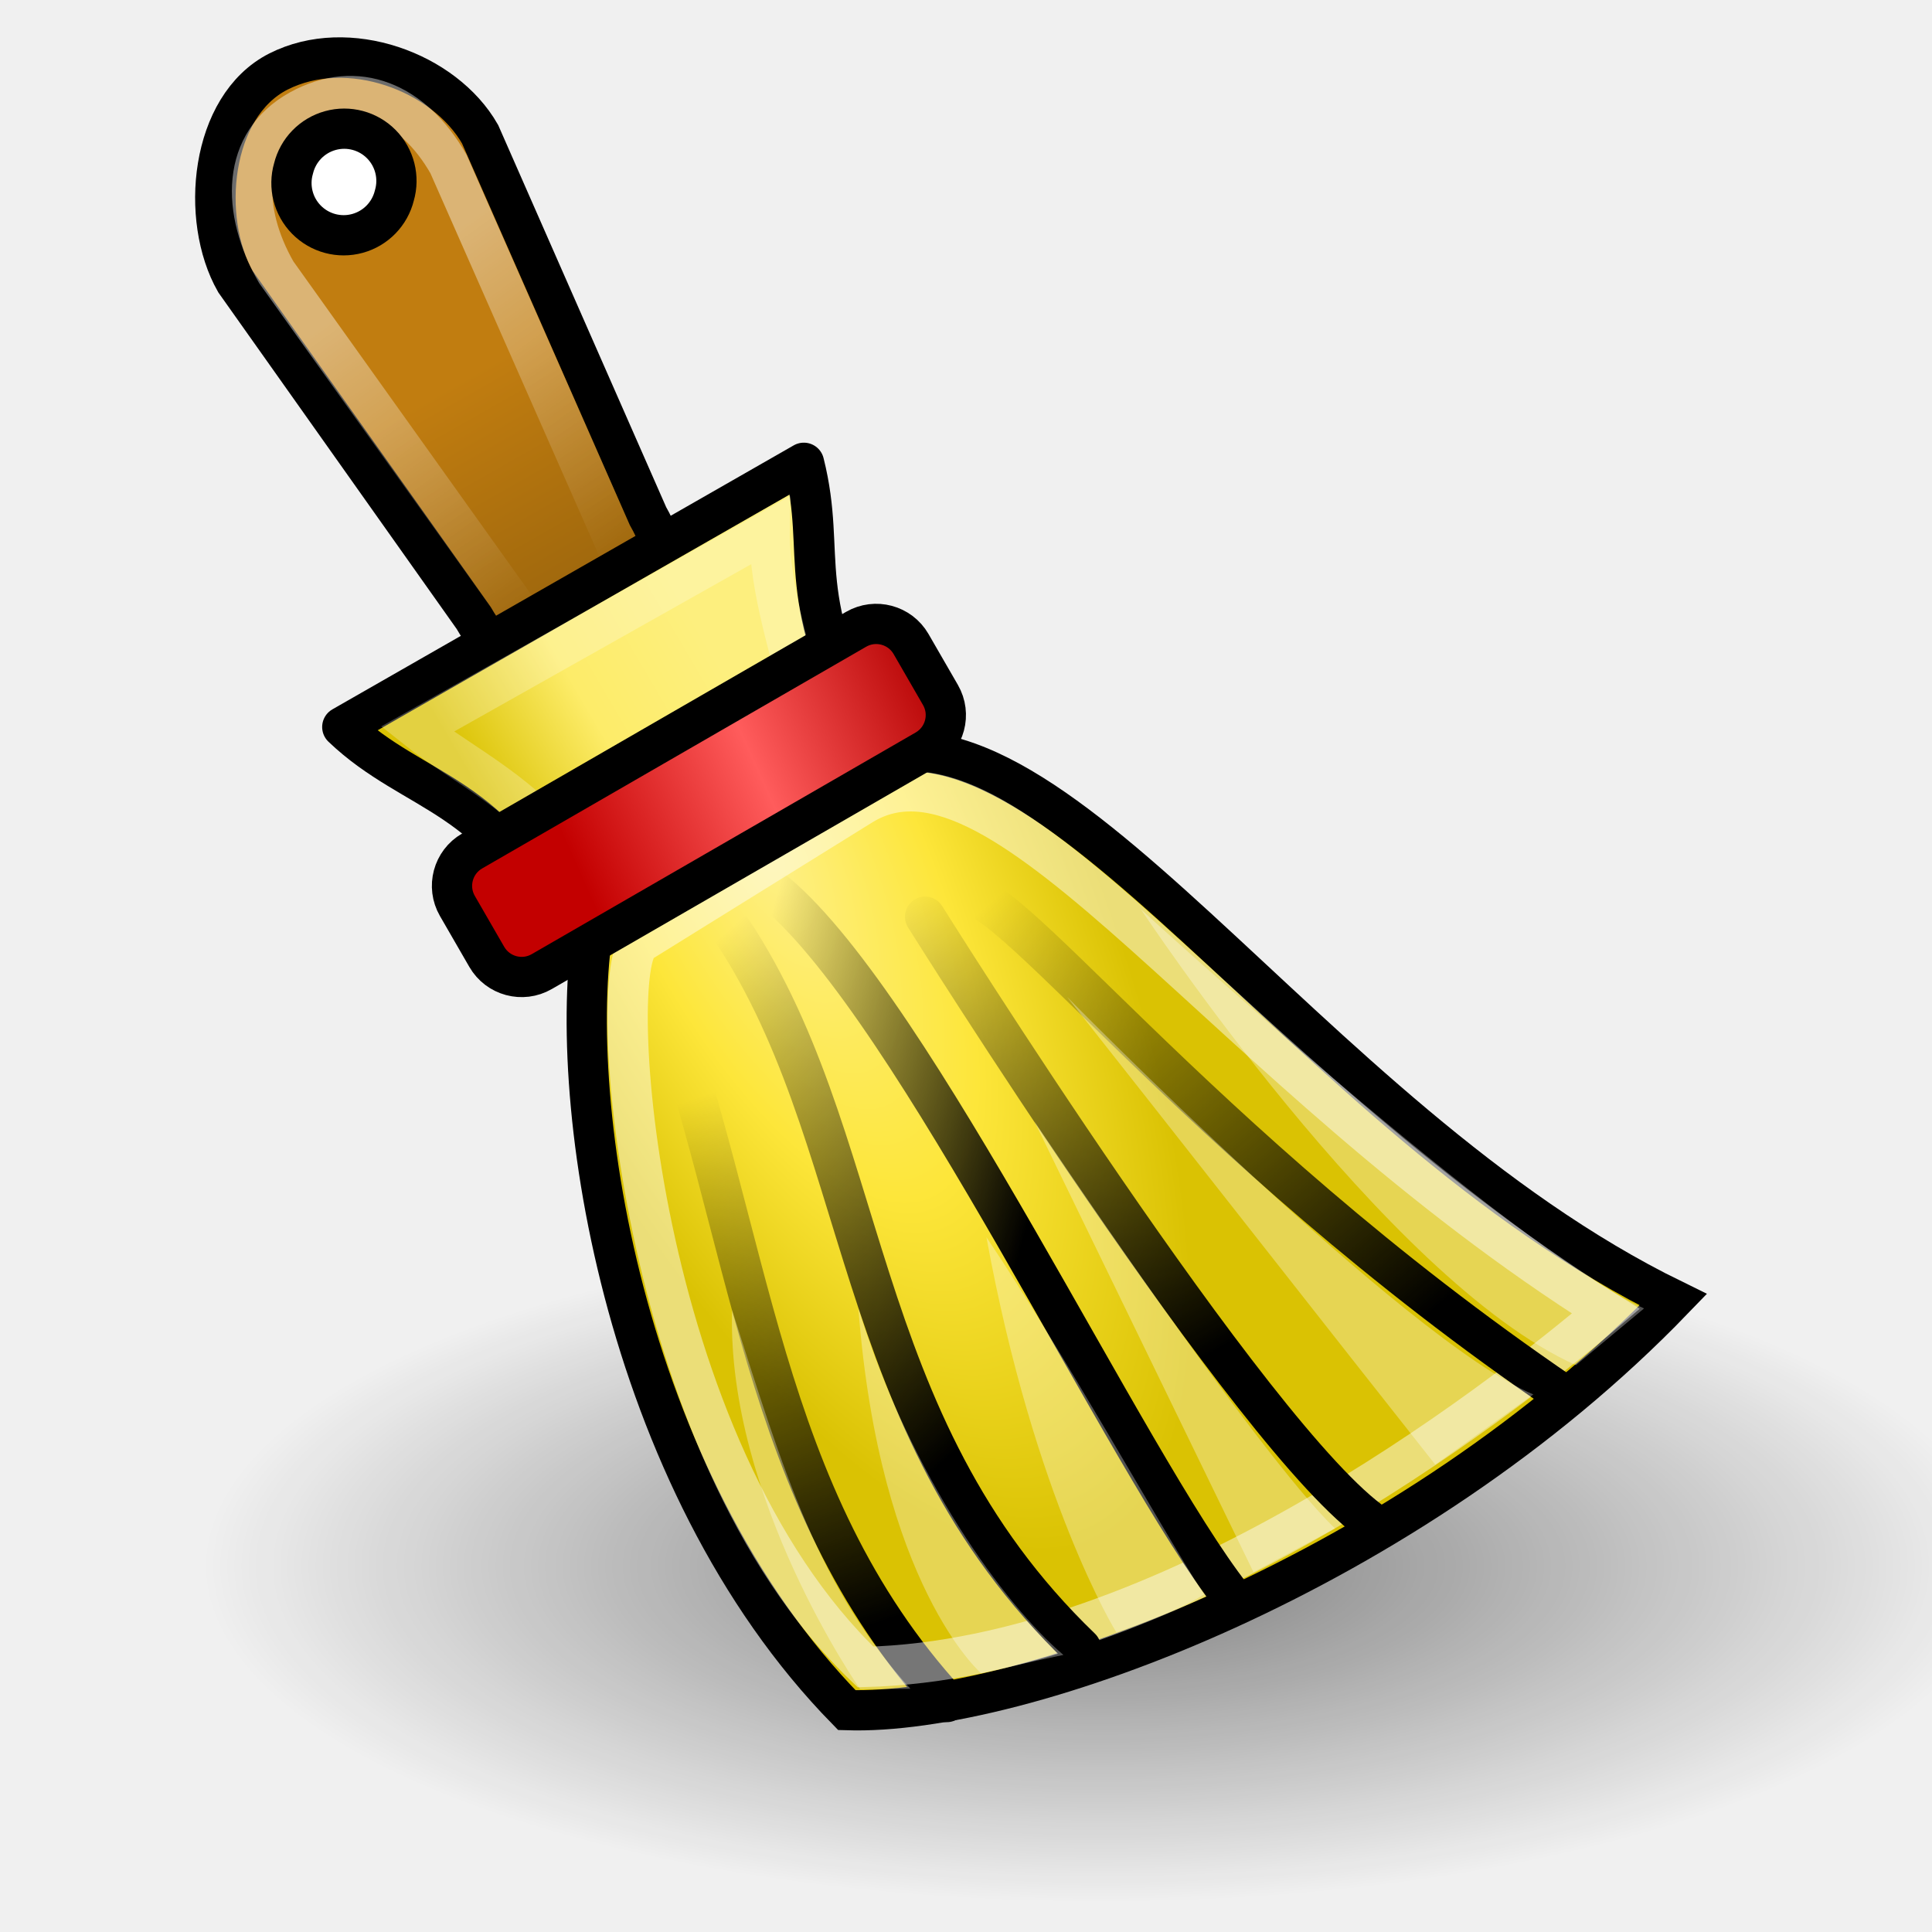
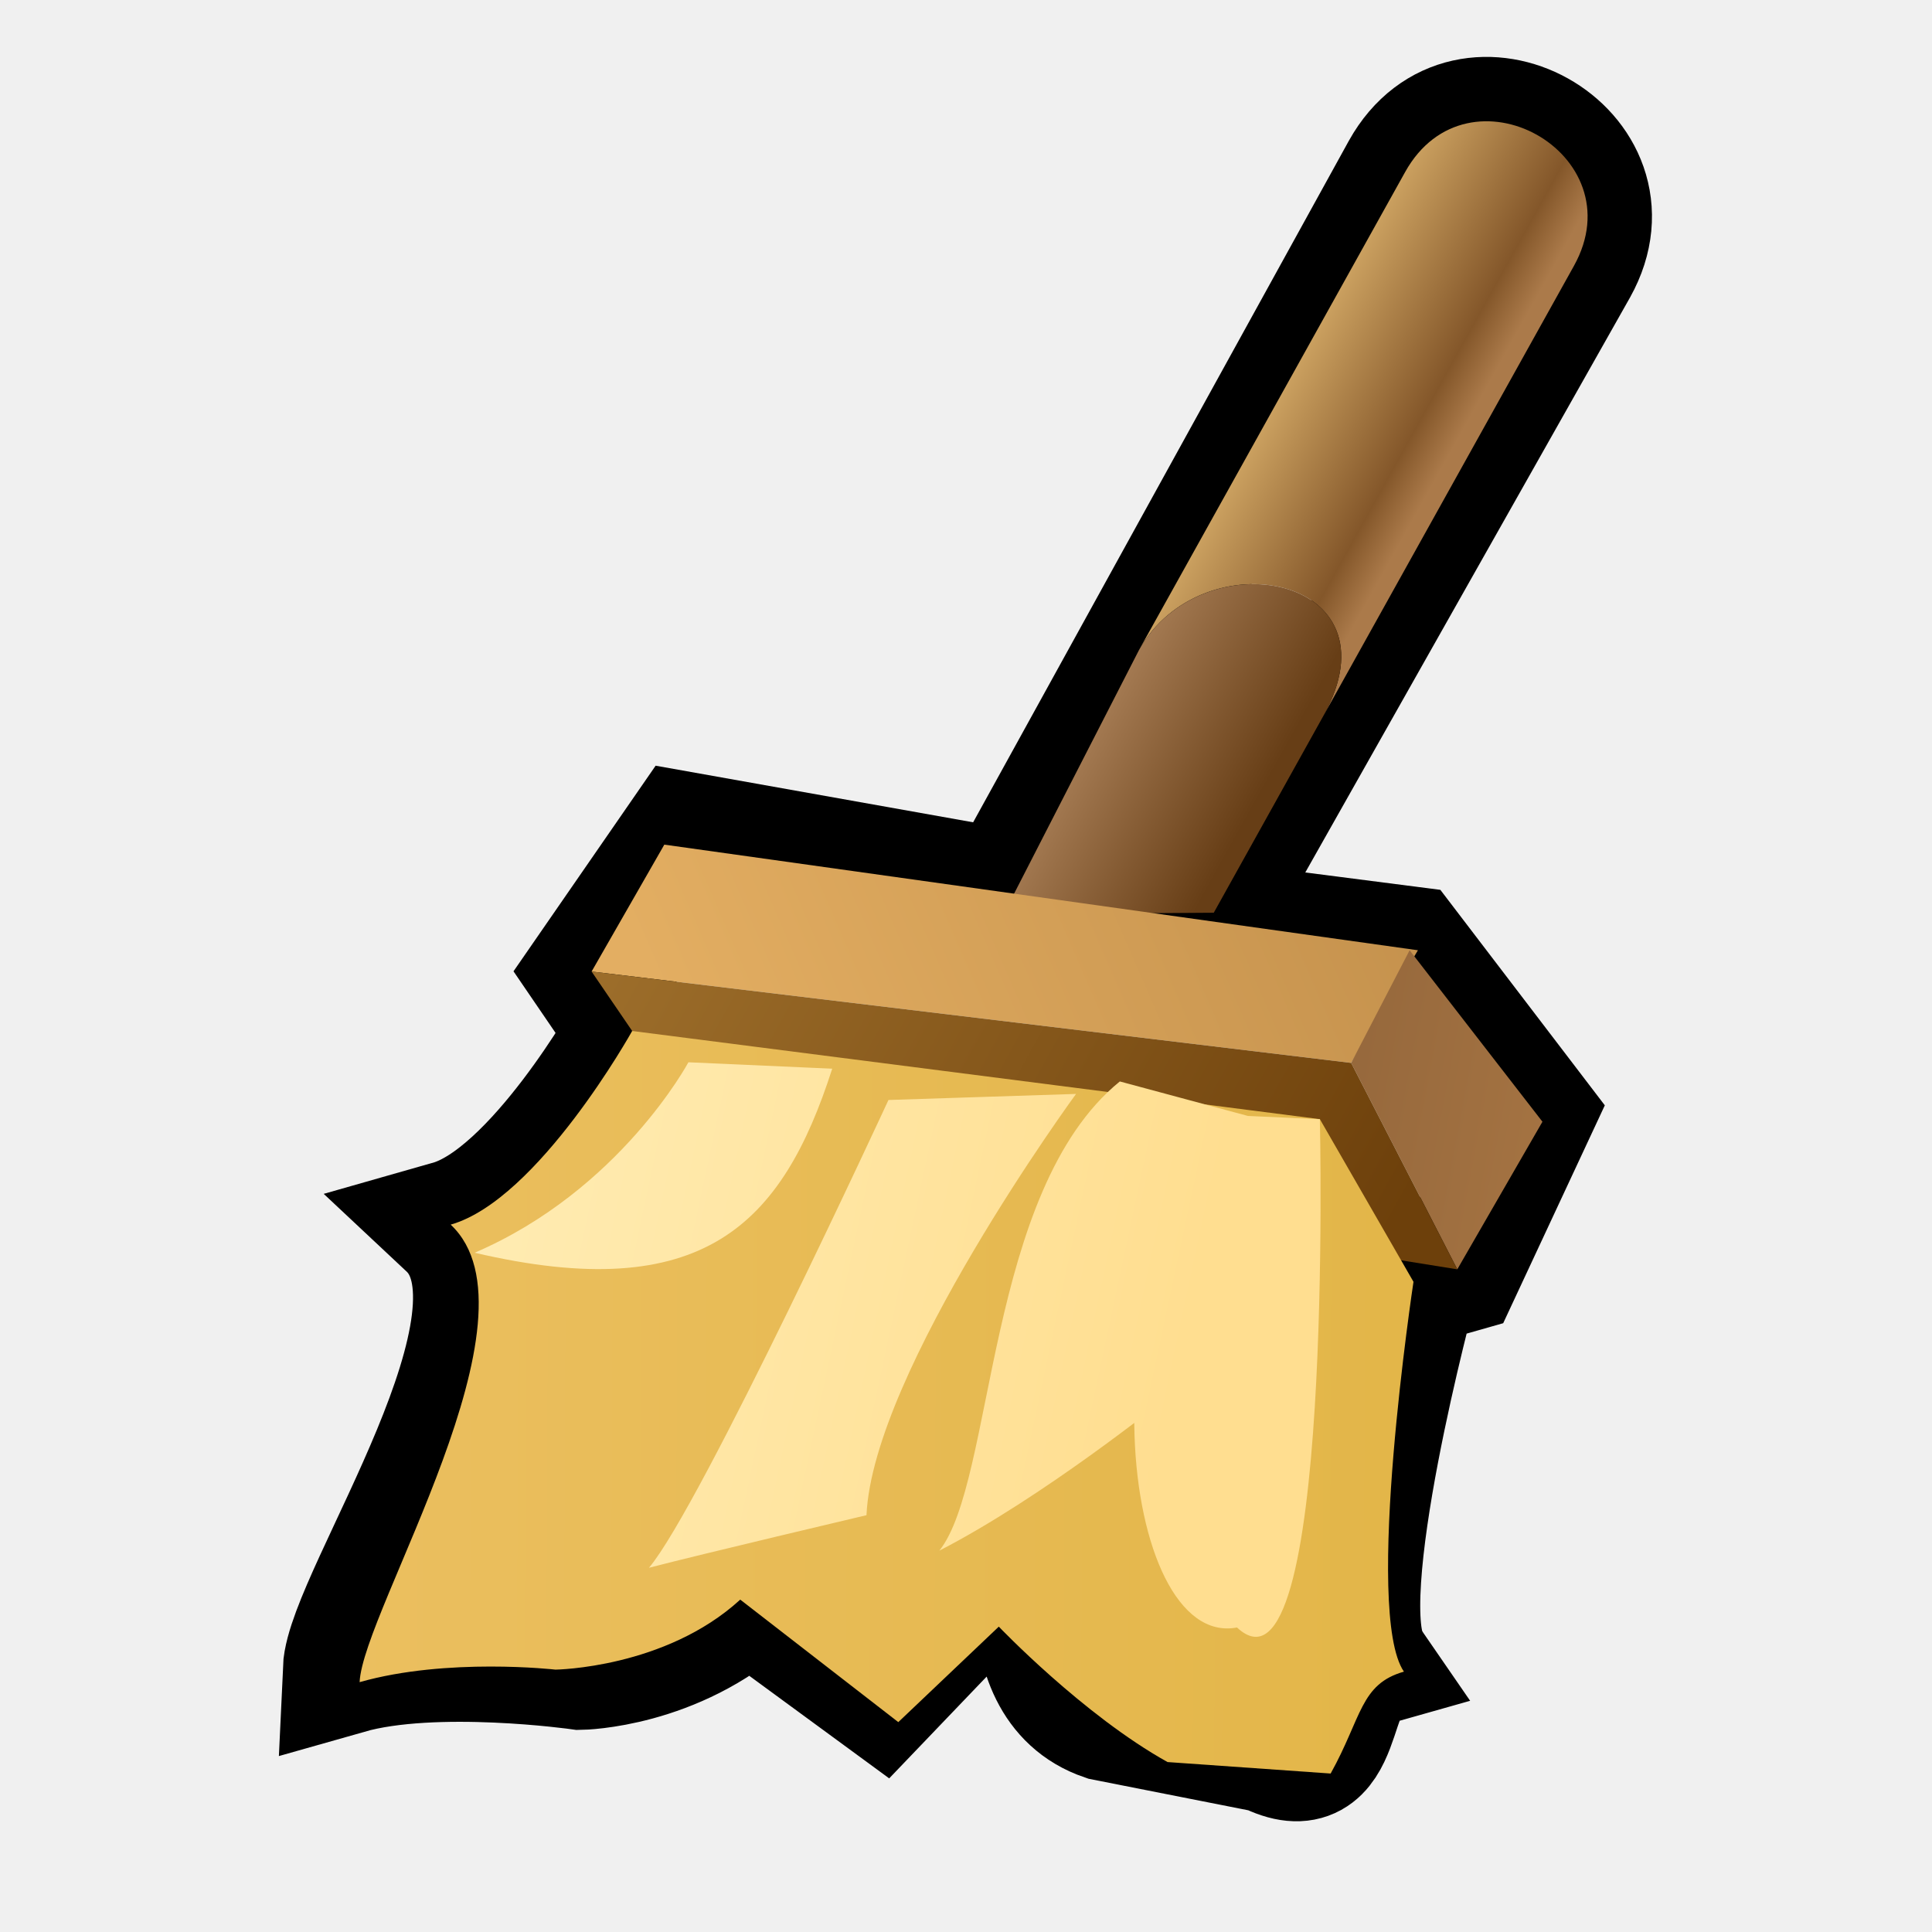
- <svg xmlns="http://www.w3.org/2000/svg" xmlns:xlink="http://www.w3.org/1999/xlink" width="48px" height="48px" id="svg1306" version="1.1">
-   <defs id="defs1308">
-     <linearGradient id="linearGradient2243">
-       <stop style="stop-color:#ffffff;stop-opacity:1;" offset="0" id="stop2245" />
-       <stop style="stop-color:#ffffff;stop-opacity:0;" offset="1" id="stop2247" />
+ <svg xmlns="http://www.w3.org/2000/svg" version="1.1" width="64" height="64" color-interpolation="linearRGB" id="svg2">
+   <defs id="defs106">
+     </defs>
+   <g id="g4" transform="matrix(1,0,0,-1,10.71245,59.84549)">
+     <path style="fill:none;stroke:#000000;stroke-width:4.265" d="M 41.425,51.036 L 36.124,41.65 L 29.112,29.234 L 35.846,28.367 L 39.971,22.962 L 37.562,17.797 L 36.111,17.384 C 36.111,17.384 33.213,6.714 34.558,4.745 C 33.108,4.332 33.855,0.623 31.307,1.919 L 25.903,2.986 C 22.559,4.13 24.022,9.531 24.022,9.531 L 18.496,3.76 L 14.084,6.994 C 11.596,4.718 8.512,4.674 8.512,4.674 C 8.512,4.674 3.689,5.359 0.788,4.534 C 0.894,6.915 7.424,16.272 4.217,19.278 C 7.117,20.104 10.229,25.693 10.229,25.693 L 8.885,27.662 L 11.981,32.141 L 22.654,30.238 L 35.835,54.148 C 37.91,57.874 43.499,54.762 41.425,51.036 z" id="path8" />
+     <linearGradient id="gradient0" gradientUnits="userSpaceOnUse" x1="11.47" y1="25.53" x2="17.47" y2="25.53" gradientTransform="matrix(0.9315518,-0.518681,0.518681,0.9315518,-1.795991,12.86288)">
+       <stop offset="0" stop-color="#d3a966" id="stop11" />
+       <stop offset="0.782" stop-color="#84572a" id="stop13" />
+       <stop offset="1" stop-color="#ab7a4a" id="stop15" />
    </linearGradient>
-     <linearGradient id="linearGradient9320">
-       <stop id="stop9322" offset="0" style="stop-color:#fef088;stop-opacity:1;" />
-       <stop style="stop-color:#fde63a;stop-opacity:1;" offset="0.5" id="stop9324" />
-       <stop id="stop9326" offset="1" style="stop-color:#dac203;stop-opacity:1;" />
+     <path style="fill:url(#gradient0)" d="M 27.018,38.311 L 35.835,54.148 C 37.91,57.874 43.499,54.762 41.425,51.036 L 33.126,36.131 C 35.719,40.789 29.093,42.038 27.018,38.311 z" id="path17" />
+     <linearGradient id="gradient1" gradientUnits="userSpaceOnUse" x1="11.47" y1="25.53" x2="17.47" y2="25.53" gradientTransform="matrix(0.9315518,-0.518681,0.518681,0.9315518,-1.795991,12.86288)">
+       <stop offset="0" stop-color="#a97f57" id="stop20" />
+       <stop offset="1" stop-color="#673e16" id="stop22" />
    </linearGradient>
-     <linearGradient id="linearGradient8576">
-       <stop style="stop-color:#dac203;stop-opacity:1;" offset="0" id="stop8578" />
-       <stop id="stop8584" offset="0.5" style="stop-color:#fdec69;stop-opacity:1;" />
-       <stop style="stop-color:#fdef7e;stop-opacity:1;" offset="1" id="stop8580" />
+     <path style="fill:url(#gradient1)" d="M 22.532,29.563 L 27.018,38.311 C 29.093,42.038 35.719,40.789 33.126,36.131 L 29.495,29.61 L 22.532,29.563 z" id="path24" />
+     <linearGradient id="gradient2" gradientUnits="userSpaceOnUse" x1="21.09" y1="4.39" x2="38.12" y2="26.66" gradientTransform="matrix(0.9315518,-0.518681,0.518681,0.9315518,-1.795991,12.86288)">
+       <stop offset="0" stop-color="#e3ae62" id="stop27" />
+       <stop offset="1" stop-color="#be8b48" id="stop29" />
    </linearGradient>
-     <linearGradient id="linearGradient3558">
-       <stop style="stop-color:#000000;stop-opacity:1;" offset="0" id="stop3560" />
-       <stop style="stop-color:#000000;stop-opacity:0;" offset="1" id="stop3562" />
+     <path style="fill:url(#gradient2)" d="M 8.885,27.662 L 11.294,31.866 L 36.258,28.367 L 34.047,24.635 L 8.885,27.662 z" id="path31" />
+     <linearGradient id="gradient3" gradientUnits="userSpaceOnUse" x1="26.1" y1="14.71" x2="34.89" y2="17.64" gradientTransform="matrix(0.9315518,-0.518681,0.518681,0.9315518,-1.795991,12.86288)">
+       <stop offset="0" stop-color="#93663b" id="stop34" />
+       <stop offset="1" stop-color="#a77543" id="stop36" />
    </linearGradient>
-     <radialGradient xlink:href="#linearGradient3558" id="radialGradient3564" cx="22.571" cy="30.857" fx="22.571" fy="30.857" r="15.571" gradientTransform="matrix(1,0,0,0.651376,4.792388e-15,10.75754)" gradientUnits="userSpaceOnUse" />
-     <linearGradient id="linearGradient15303">
-       <stop style="stop-color:#b30000;stop-opacity:1;" offset="0" id="stop15305" />
-       <stop id="stop15311" offset="0.5" style="stop-color:#ff5c5c;stop-opacity:1;" />
-       <stop style="stop-color:#c30000;stop-opacity:1;" offset="1" id="stop15307" />
+     <path style="fill:url(#gradient3)" d="M 34.047,24.635 L 35.983,28.367 L 40.383,22.687 L 37.562,17.797 L 34.047,24.635 z" id="path38" />
+     <linearGradient id="gradient4" gradientUnits="userSpaceOnUse" x1="2.62" y1="-72.37" x2="27.62" y2="-72.37" gradientTransform="matrix(0.9315518,-0.518681,0.518681,0.9315518,-1.795991,12.86288)">
+       <stop offset="0" stop-color="#9c6d2a" id="stop41" />
+       <stop offset="1" stop-color="#6d400b" id="stop43" />
    </linearGradient>
-     <linearGradient id="linearGradient11647">
-       <stop style="stop-color:#c17d10;stop-opacity:1;" offset="0" id="stop11649" />
-       <stop style="stop-color:#9b650c;stop-opacity:1;" offset="1" id="stop11651" />
+     <path style="fill:url(#gradient4)" d="M 12.918,21.755 L 8.885,27.662 L 34.047,24.635 L 37.562,17.797 L 12.918,21.755 z" id="path45" />
+     <linearGradient id="gradient5" gradientUnits="userSpaceOnUse" x1="20.87" y1="-32.47" x2="49.03" y2="-16.96" gradientTransform="matrix(0.9315518,-0.518681,0.518681,0.9315518,-1.795991,12.86288)">
+       <stop offset="0" stop-color="#ebbf5f" id="stop48" />
+       <stop offset="1" stop-color="#e3b649" id="stop50" />
    </linearGradient>
-     <linearGradient xlink:href="#linearGradient3558" id="linearGradient7988" gradientUnits="userSpaceOnUse" gradientTransform="matrix(0.866026,-0.5,0.797491,1.381294,-15.69909,-9.225099)" x1="9.105" y1="38.828" x2="10.147" y2="30.141" />
-     <linearGradient xlink:href="#linearGradient3558" id="linearGradient7990" gradientUnits="userSpaceOnUse" gradientTransform="matrix(0.866026,-0.5,0.797961,1.38211,-15.72934,-9.277499)" x1="19.616" y1="39.253" x2="18.486" y2="29.909" />
-     <linearGradient xlink:href="#linearGradient3558" id="linearGradient7992" gradientUnits="userSpaceOnUse" gradientTransform="matrix(0.866026,-0.5,0.843479,1.460948,-19.74053,-11.13423)" x1="15.097" y1="36.968" x2="14.045" y2="29" />
-     <linearGradient xlink:href="#linearGradient3558" id="linearGradient7994" gradientUnits="userSpaceOnUse" gradientTransform="matrix(0.866026,-0.5,0.801305,1.3879,-12.8183,-11.14456)" x1="14.045" y1="37.576" x2="14.045" y2="29" />
-     <linearGradient xlink:href="#linearGradient3558" id="linearGradient7996" gradientUnits="userSpaceOnUse" gradientTransform="matrix(0.866026,-0.5,0.861487,1.49214,-17.87951,-13.91085)" x1="16.929" y1="34.011" x2="14.045" y2="29" />
-     <linearGradient xlink:href="#linearGradient11647" id="linearGradient11653" x1="12.233" y1="12.363" x2="16.871" y2="17.111" gradientUnits="userSpaceOnUse" gradientTransform="matrix(0.965926,0.262102,-0.258819,0.978177,2.957072,-5.939741)" />
-     <linearGradient xlink:href="#linearGradient15303" id="linearGradient15309" x1="10.615" y1="28.123" x2="2.007" y2="27.235" gradientUnits="userSpaceOnUse" gradientTransform="matrix(1.1767,2.237102e-17,2.319843e-17,1.176702,-0.819769,-5.307055)" />
-     <linearGradient xlink:href="#linearGradient8576" id="linearGradient8582" x1="11.997" y1="19.592" x2="17.774" y2="16.235" gradientUnits="userSpaceOnUse" gradientTransform="matrix(1.014891,0,0,1.00592,-0.331699,-0.140188)" />
-     <radialGradient xlink:href="#linearGradient9320" id="radialGradient9318" cx="20.764" cy="19.541" fx="20.764" fy="19.541" r="14.8" gradientTransform="matrix(0.449398,-0.216492,0.564416,1.171617,-1.432288,2.546108)" gradientUnits="userSpaceOnUse" />
-     <linearGradient xlink:href="#linearGradient2243" id="linearGradient2249" x1="9.562" y1="6.953" x2="14.767" y2="14.2" gradientUnits="userSpaceOnUse" />
-   </defs>
-   <g id="layer1">
-     <path style="opacity:0.474;color:#000000;fill:url(#radialGradient3564);fill-opacity:1;fill-rule:nonzero;stroke:none;stroke-width:1;stroke-linecap:round;stroke-linejoin:round;marker:none;marker-start:none;marker-mid:none;marker-end:none;stroke-miterlimit:4;stroke-dasharray:none;stroke-dashoffset:0;stroke-opacity:1;visibility:visible;display:inline;overflow:visible" id="path3556" d="M 38.143 30.857 A 15.571 10.143 0 1 1  7,30.857 A 15.571 10.143 0 1 1  38.143 30.857 z" transform="matrix(1.43578,0,0,0.825704,-5.05046,13.43182)" />
-     <path style="fill:url(#linearGradient11653);fill-opacity:1;fill-rule:evenodd;stroke:#000000;stroke-width:1.006;stroke-linecap:round;stroke-linejoin:miter;stroke-miterlimit:4;stroke-dashoffset:0;stroke-opacity:1" d="M 6.916,1.778 C 8.646,0.9 11.042,1.782 11.928,3.335 L 16.098,12.82 C 16.984,14.374 16.732,16.189 15.532,16.891 C 14.333,17.592 12.654,16.906 11.768,15.352 L 5.85,6.996 C 4.964,5.442 5.221,2.639 6.916,1.778 z " id="path7966" />
-     <path style="opacity:0.423;fill:none;fill-opacity:1;fill-rule:evenodd;stroke:url(#linearGradient2249);stroke-width:1.006;stroke-linecap:round;stroke-linejoin:miter;stroke-miterlimit:4;stroke-dashoffset:0;stroke-opacity:1" d="M 7.446,2.736 C 8.868,1.95 10.267,2.543 11.142,4.075 L 15.59,14.162 L 13.158,15.582 L 6.862,6.762 C 5.987,5.229 5.985,3.543 7.446,2.736 z " id="path14575" />
-     <path style="fill:url(#radialGradient9318);fill-opacity:1;fill-rule:evenodd;stroke:#000000;stroke-width:1;stroke-linecap:butt;stroke-linejoin:miter;stroke-miterlimit:4;stroke-dasharray:none;stroke-opacity:1" d="M 14.781,22.794 C 13.985,27.08 15.415,36.746 21.04,42.488 C 25.387,42.629 35.03,39.07 41.571,32.291 C 32.335,27.774 26.035,16.568 21.136,19.008 L 14.781,22.794 z " id="path7968" />
-     <path style="fill:none;fill-opacity:0.75;fill-rule:evenodd;stroke:url(#linearGradient7988);stroke-width:1;stroke-linecap:round;stroke-linejoin:miter;stroke-miterlimit:4;stroke-dasharray:none;stroke-opacity:1" d="M 16.338,24.367 C 18.687,30.638 18.828,37.156 23.522,42.287" id="path7972" />
-     <path style="opacity:0.462;fill:none;fill-opacity:1;fill-rule:evenodd;stroke:#ffffff;stroke-width:1;stroke-linecap:butt;stroke-linejoin:miter;stroke-miterlimit:4;stroke-dasharray:none;stroke-opacity:1" d="M 15.919,23.414 C 15.007,23.922 15.758,35.934 21.503,41.414 C 28.889,41.228 37.027,35.018 39.896,32.577 C 30.397,26.593 24.971,17.815 21.415,20.003 L 15.919,23.414 z " id="path7970" />
-     <path style="fill:none;fill-opacity:0.75;fill-rule:evenodd;stroke:url(#linearGradient7990);stroke-width:1;stroke-linecap:round;stroke-linejoin:miter;stroke-miterlimit:4;stroke-dasharray:none;stroke-opacity:1" d="M 23.848,22.273 C 24.715,21.524 29.599,28.361 38.847,34.655" id="path7974" />
-     <path style="fill:none;fill-opacity:0.75;fill-rule:evenodd;stroke:url(#linearGradient7992);stroke-width:1;stroke-linecap:round;stroke-linejoin:miter;stroke-miterlimit:4;stroke-dasharray:none;stroke-opacity:1" d="M 18.013,22.864 C 21.725,28.211 20.976,35.288 26.854,40.945" id="path7976" />
-     <path style="fill:none;fill-opacity:0.75;fill-rule:evenodd;stroke:url(#linearGradient7994);stroke-width:1;stroke-linecap:round;stroke-linejoin:miter;stroke-miterlimit:4;stroke-dasharray:none;stroke-opacity:1" d="M 22.984,22.776 C 22.984,22.776 31.161,35.847 34.166,37.88" id="path7978" />
-     <path style="fill:none;fill-opacity:0.75;fill-rule:evenodd;stroke:url(#linearGradient7996);stroke-width:1;stroke-linecap:round;stroke-linejoin:miter;stroke-miterlimit:4;stroke-dasharray:none;stroke-opacity:1" d="M 19.3,22.201 C 22.747,25.118 28.003,36.364 30.61,39.678" id="path7980" />
-     <path style="fill:url(#linearGradient8582);fill-opacity:1;fill-rule:evenodd;stroke:#000000;stroke-width:1.01;stroke-linecap:round;stroke-linejoin:round;stroke-miterlimit:4;stroke-dasharray:none;stroke-dashoffset:0;stroke-opacity:1" d="M 8.509,18.062 L 19.971,11.503 C 20.569,13.886 19.629,14.744 21.767,18.651 L 13.856,23.177 C 12.403,19.7 10.291,19.767 8.509,18.062 z " id="path7982" />
-     <path style="opacity:0.247;fill:none;fill-opacity:0.75;fill-rule:evenodd;stroke:#ffffff;stroke-width:1;stroke-linecap:butt;stroke-linejoin:miter;stroke-miterlimit:4;stroke-dasharray:none;stroke-opacity:1" d="M 14.043,21.246 C 13.229,19.824 11.481,19.009 10.364,18.118 L 19.122,13.185 C 19.102,14.666 19.688,16.273 19.997,17.703 L 14.043,21.246 z " id="path11655" />
-     <rect style="opacity:1;fill:url(#linearGradient15309);fill-opacity:1;fill-rule:evenodd;stroke:#000000;stroke-width:1;stroke-linecap:round;stroke-linejoin:miter;stroke-miterlimit:4;stroke-dasharray:none;stroke-dashoffset:0;stroke-opacity:1" id="rect7984" width="13.015" height="3.46" x="-1.413" y="24.175" rx="1" ry="1" transform="matrix(0.866025,-0.500001,0.5,0.866026,0,0)" />
-     <path style="opacity:1;fill:#ffffff;fill-opacity:1;fill-rule:evenodd;stroke:#000000;stroke-width:1.655;stroke-linecap:round;stroke-linejoin:round;stroke-miterlimit:4;stroke-dasharray:none;stroke-dashoffset:0;stroke-opacity:1" id="path10193" d="M -17.173 4.084 A 2.147 2.147 0 1 1  -21.466,4.084 A 2.147 2.147 0 1 1  -17.173 4.084 z" transform="matrix(0.583557,0.156364,-0.156364,0.583557,20.45782,5.158782)" />
-     <path style="opacity:0.317;fill:#ffffff;fill-opacity:1;fill-rule:evenodd;stroke:none;stroke-width:0.25pt;stroke-linecap:butt;stroke-linejoin:miter;stroke-opacity:1" d="M 27.735,40.555 C 27.735,40.555 29.241,40.055 29.911,39.613 C 28.673,37.669 26.508,33.718 24.508,30.738 C 25.701,37.278 27.735,40.555 27.735,40.555 z " id="path3558" />
-     <path style="opacity:0.317;fill:#ffffff;fill-opacity:1;fill-rule:evenodd;stroke:none;stroke-width:0.25pt;stroke-linecap:butt;stroke-linejoin:miter;stroke-opacity:1" d="M 31.142,39.058 L 33.168,37.973 C 31.223,36.117 25.699,27.857 25.699,27.857 L 31.142,39.058 z " id="path3560" />
-     <path style="opacity:0.317;fill:#ffffff;fill-opacity:1;fill-rule:evenodd;stroke:none;stroke-width:0.25pt;stroke-linecap:butt;stroke-linejoin:miter;stroke-opacity:1" d="M 35.659,36.388 L 38.095,34.644 C 34.913,33.318 26.508,24.764 26.508,24.764 C 28.891,27.776 33.276,33.376 35.659,36.388 z " id="path3562" />
-     <path style="opacity:0.317;fill:#ffffff;fill-opacity:1;fill-rule:evenodd;stroke:none;stroke-width:0.25pt;stroke-linecap:butt;stroke-linejoin:miter;stroke-opacity:1" d="M 39.154,33.917 L 40.846,32.508 C 37.531,31.005 28.35,22.596 28.35,22.596 C 28.35,22.596 34.425,31.796 39.154,33.917 z " id="path3565" />
-     <path id="path2265" d="M 24.376,41.572 C 24.376,41.572 25.573,41.292 26.42,41.116 C 24.961,39.879 22.619,36.679 21.326,32.505 C 21.856,39.4 24.376,41.572 24.376,41.572 z " style="opacity:0.317;fill:#ffffff;fill-opacity:1;fill-rule:evenodd;stroke:none;stroke-width:0.25pt;stroke-linecap:butt;stroke-linejoin:miter;stroke-opacity:1" />
-     <path style="opacity:0.317;fill:#ffffff;fill-opacity:1;fill-rule:evenodd;stroke:none;stroke-width:0.25pt;stroke-linecap:butt;stroke-linejoin:miter;stroke-opacity:1" d="M 21.371,41.969 C 21.371,41.969 22.619,41.956 22.619,41.956 C 20.321,39.437 19.481,36.59 18.188,32.55 C 18.055,37.234 21.371,41.969 21.371,41.969 z " id="path2267" />
+     <path style="fill:url(#gradient5)" d="M 33.01,22.772 L 36.111,17.384 C 36.111,17.384 34.449,6.439 35.794,4.47 C 34.344,4.057 34.404,2.958 33.367,1.095 L 27.964,1.475 C 25.169,3.031 22.374,5.961 22.374,5.961 L 19.045,2.798 L 13.809,6.856 C 11.322,4.58 7.688,4.537 7.688,4.537 C 7.688,4.537 4.101,4.947 1.2,4.122 C 1.306,6.503 7.424,16.272 4.217,19.278 C 7.117,20.104 10.229,25.693 10.229,25.693 L 33.01,22.772 z" id="path52" />
+     <linearGradient id="gradient6" gradientUnits="userSpaceOnUse" x1="4.12" y1="0.97" x2="26.28" y2="7.765" gradientTransform="matrix(0.9315518,-0.518681,0.518681,0.9315518,-1.795991,12.86288)">
+       <stop offset="0" stop-color="#ffecb3" id="stop55" />
+       <stop offset="1" stop-color="#ffde90" id="stop57" />
+     </linearGradient>
+     <path style="fill:url(#gradient6)" d="M 5.011,18.347 C 9.823,20.415 12.092,24.656 12.092,24.656 L 16.856,24.444 C 15.194,19.268 12.569,16.58 5.011,18.347 z M 10.785,7.911 C 12.477,9.898 18.719,23.407 18.719,23.407 L 24.933,23.608 C 24.933,23.608 18.203,14.416 17.991,9.653 C 17.991,9.653 12.471,8.351 10.785,7.911 z M 30.628,22.878 C 29.072,20.083 27.929,15.838 27.823,13.456 C 27.823,13.456 23.823,10.235 20.404,8.478 C 22.248,10.783 21.926,20.4 26.383,24.021 L 30.628,22.878 z M 33.01,22.772 C 33.01,22.772 33.473,2.927 30.265,5.933 C 26.358,5.187 24.998,17.994 30.628,22.878 L 33.01,22.772 z" id="path59" />
+     <linearGradient id="gradient7" gradientUnits="userSpaceOnUse" x1="40" y1="-64" x2="54" y2="-64">
+       <stop offset="0" stop-color="#d9d9d9" id="stop66" />
+       <stop offset="1" stop-color="#adadad" id="stop68" />
+       <stop offset="0.82" stop-color="#989898" id="stop70" />
+     </linearGradient>
+     <linearGradient id="gradient8" gradientUnits="userSpaceOnUse" x1="33" y1="-64" x2="47" y2="-64">
+       <stop offset="0" stop-color="#dddddd" id="stop75" />
+       <stop offset="1" stop-color="#a7a7a7" id="stop77" />
+     </linearGradient>
+     <linearGradient id="gradient9" gradientUnits="userSpaceOnUse" x1="46" y1="-64" x2="54" y2="-64">
+       <stop offset="0" stop-color="#adadad" id="stop86" />
+       <stop offset="0.286" stop-color="#868686" id="stop88" />
+       <stop offset="1" stop-color="#adadad" id="stop90" />
+       <stop offset="0.85" stop-color="#999999" id="stop92" />
+     </linearGradient>
+     <linearGradient id="gradient10" gradientUnits="userSpaceOnUse" x1="50.35" y1="16.6" x2="58.59" y2="18.05">
+       <stop offset="0" stop-color="#ffffff" id="stop97" />
+       <stop offset="1" stop-color="#a0a0a0" id="stop99" />
+     </linearGradient>
  </g>
</svg>
